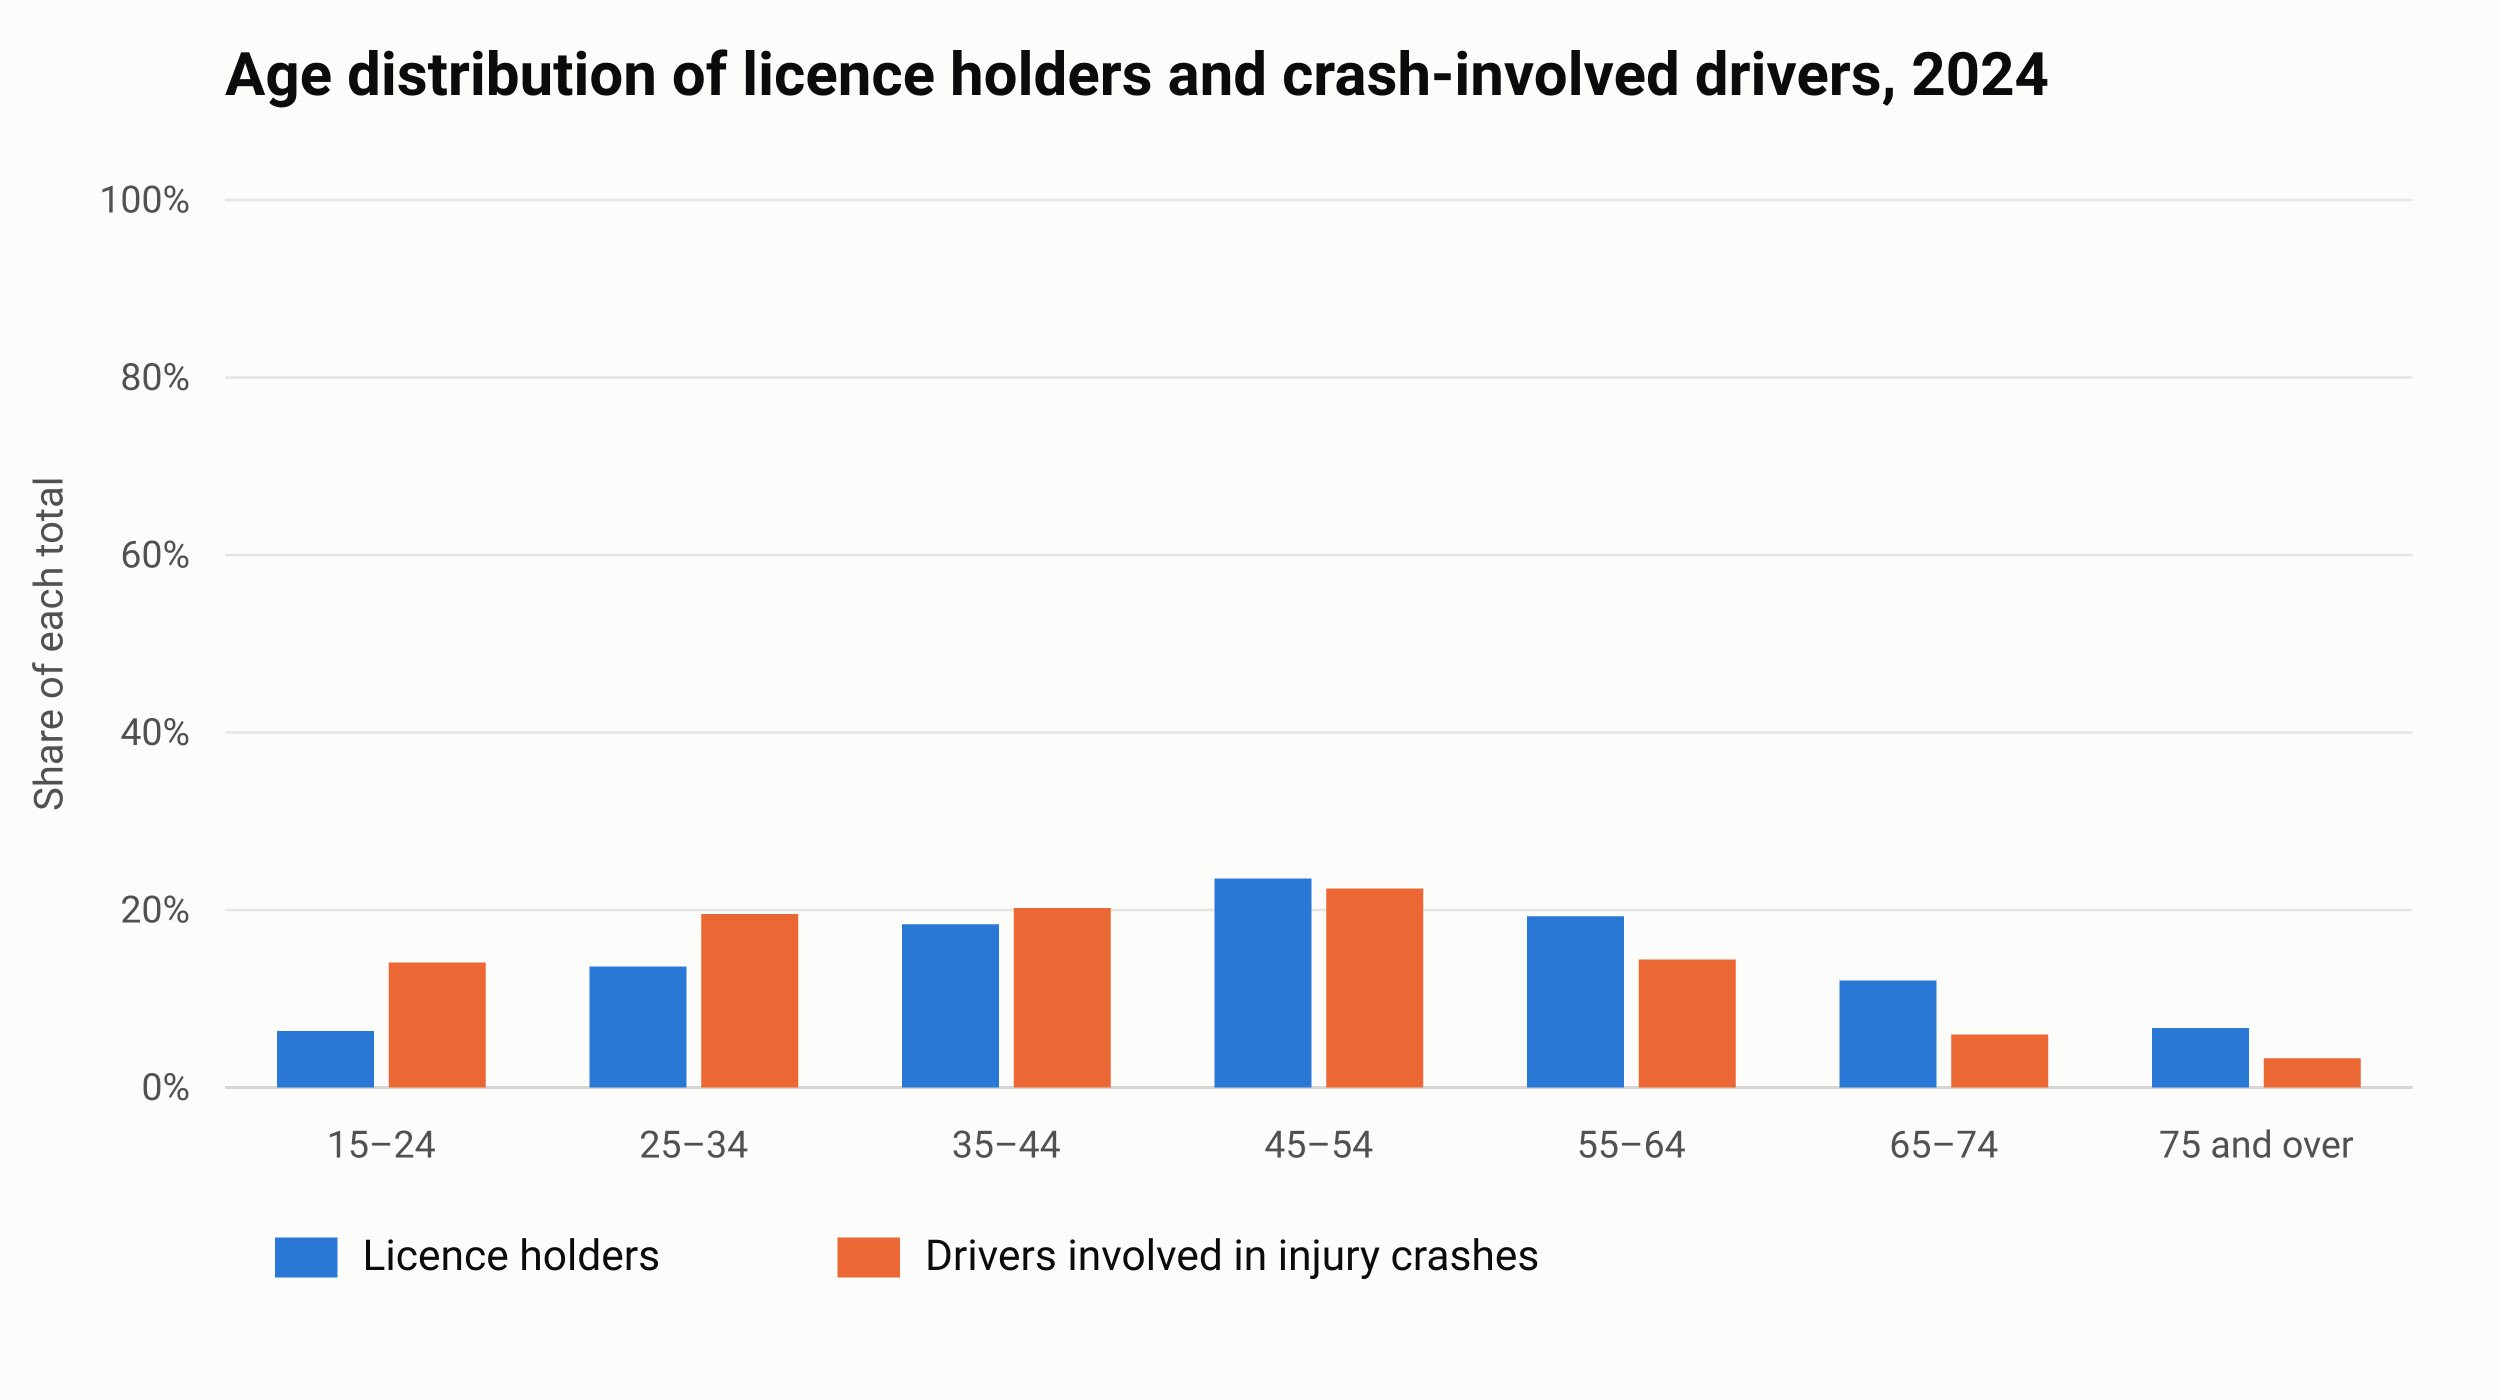
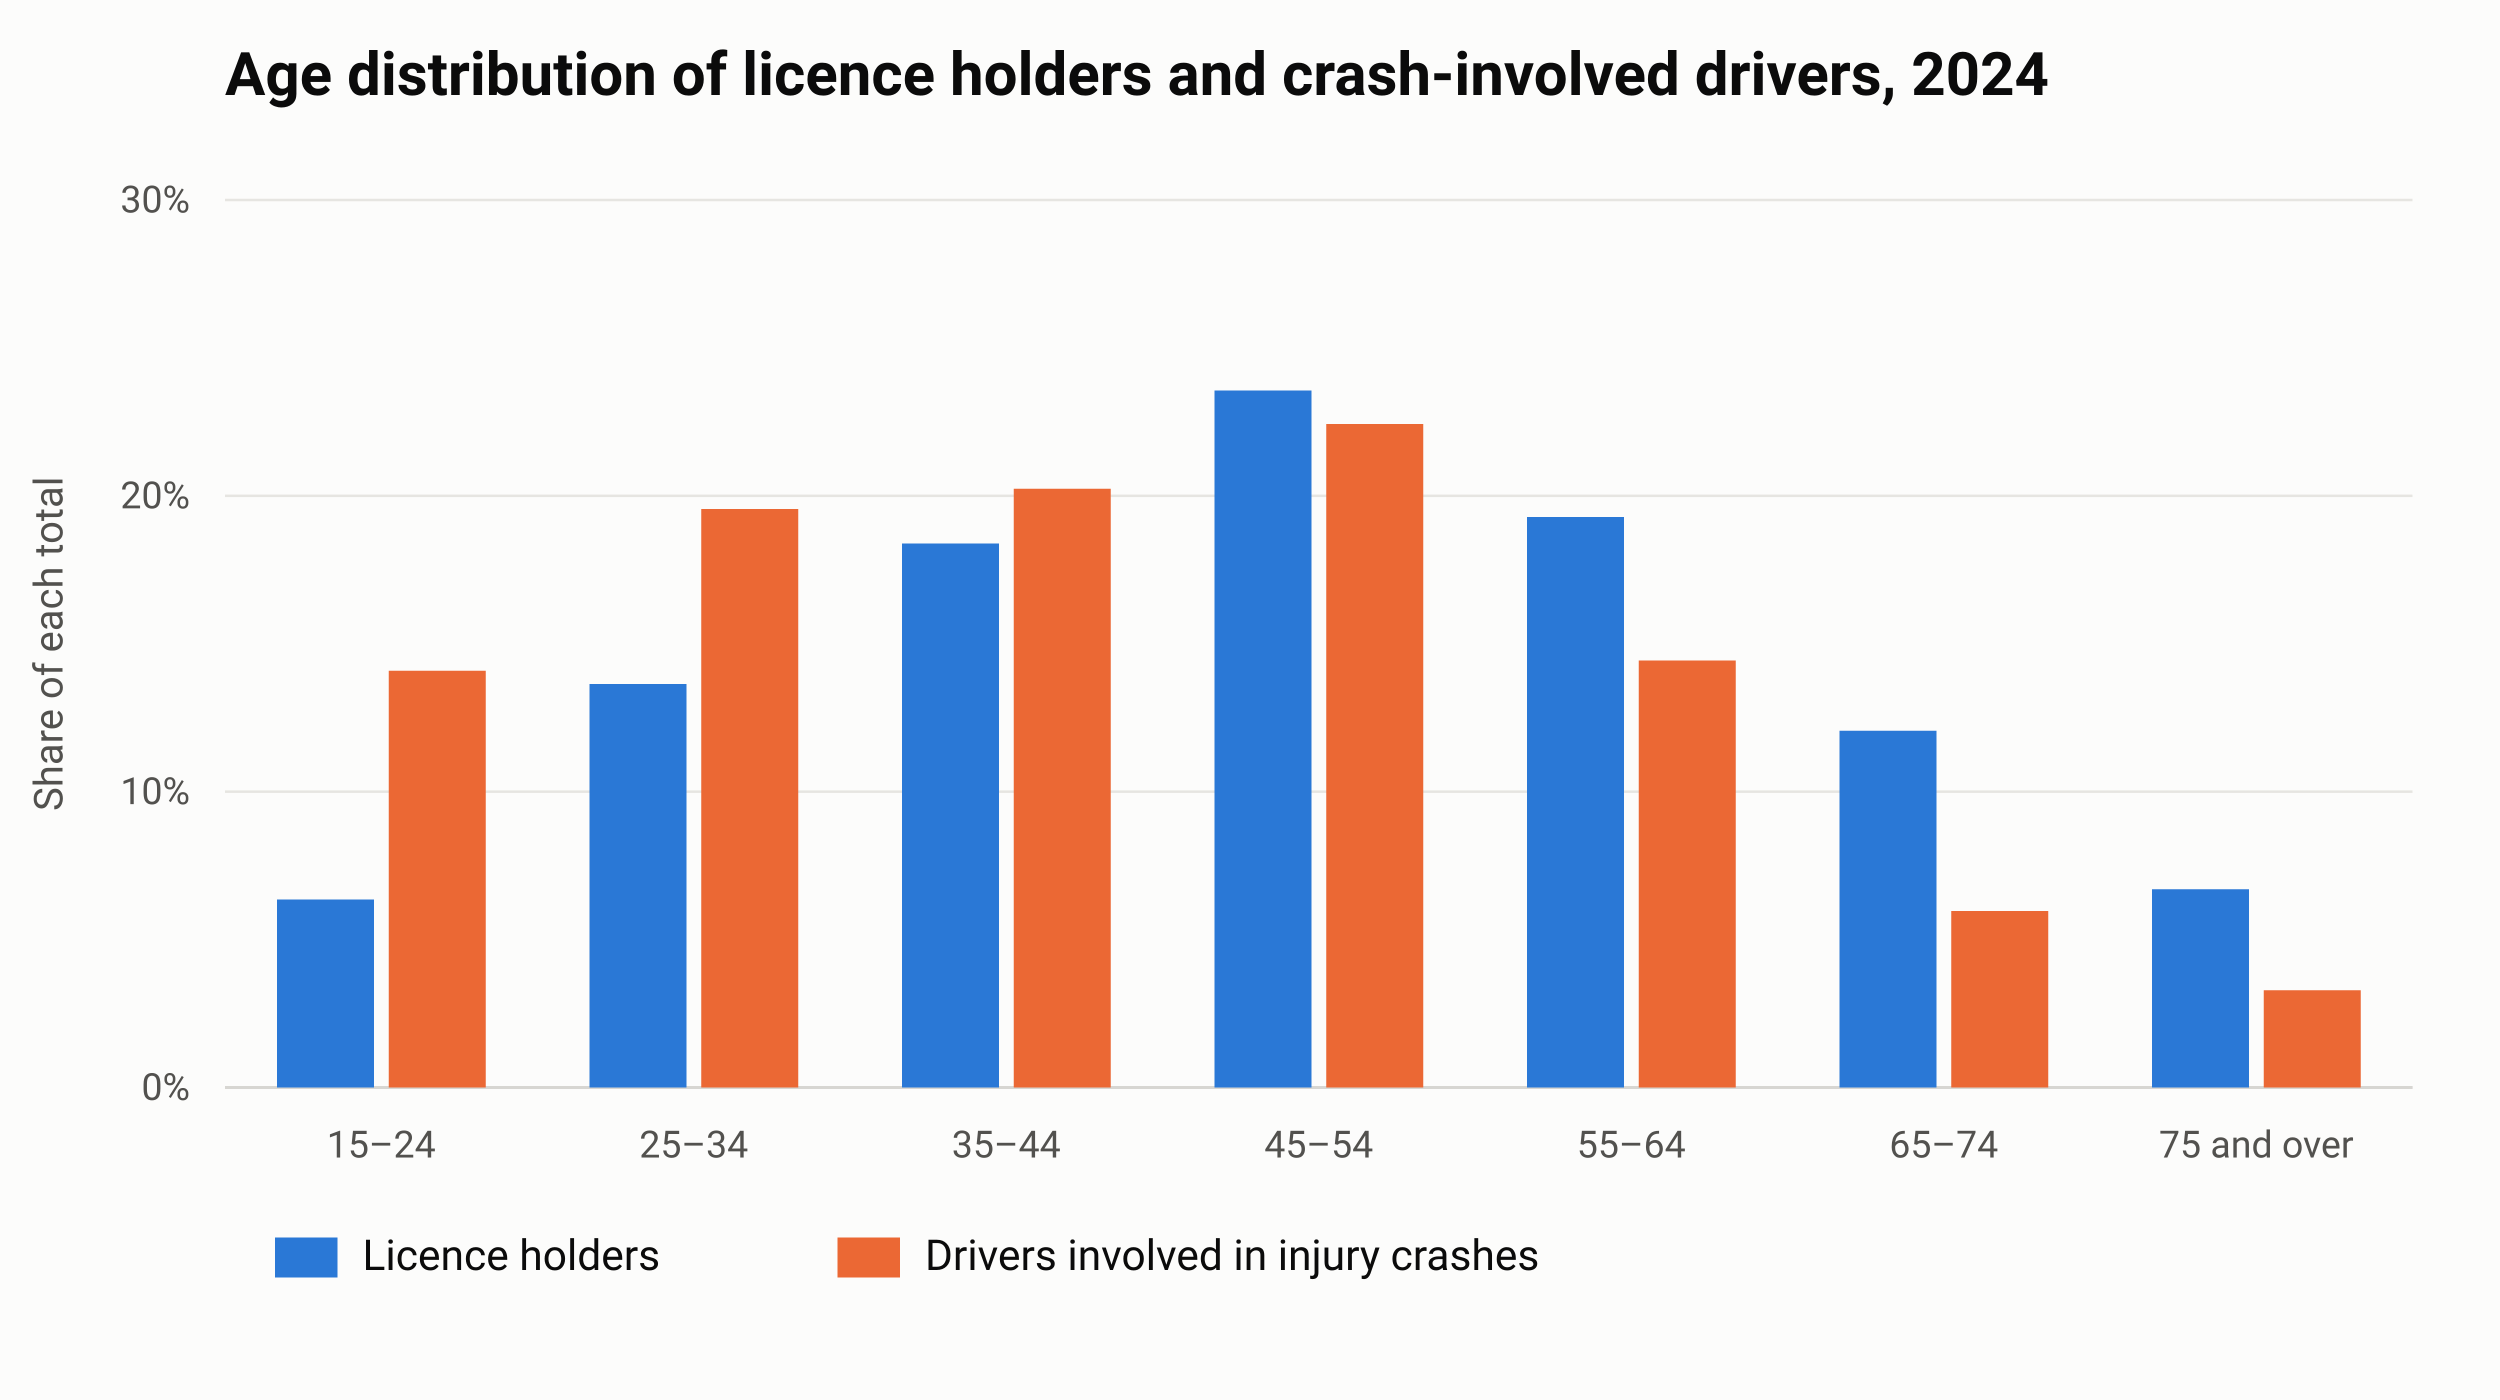
<svg xmlns="http://www.w3.org/2000/svg" viewBox="0 0 1000 560" role="img" aria-labelledby="title desc">
  <rect width="100%" height="100%" fill="#fcfcfb" />
  <style>text{font-family:system-ui,-apple-system,"Segoe UI",Roboto,Arial,sans-serif;fill:#52514e}.title{font-size:24px;font-weight:700;fill:#0b0b0b}.axis{font-size:16px}.tick{font-size:15px}.legend{font-size:17px;fill:#0b0b0b}.grid{stroke:#e6e5e1;stroke-width:1}.base{stroke:#d7d6d2;stroke-width:1.2}</style>
  <text class="title" x="90" y="38">Age distribution of licence holders and crash-involved drivers, 2024</text>
  <line class="grid" x1="90" y1="435" x2="965" y2="435" />
  <text class="tick" x="76" y="440" text-anchor="end">0%</text>
-   <line class="grid" x1="90" y1="364" x2="965" y2="364" />
-   <text class="tick" x="76" y="369" text-anchor="end">20%</text>
-   <line class="grid" x1="90" y1="293" x2="965" y2="293" />
-   <text class="tick" x="76" y="298" text-anchor="end">40%</text>
-   <line class="grid" x1="90" y1="222" x2="965" y2="222" />
-   <text class="tick" x="76" y="227" text-anchor="end">60%</text>
-   <line class="grid" x1="90" y1="151" x2="965" y2="151" />
-   <text class="tick" x="76" y="156" text-anchor="end">80%</text>
+   <line class="grid" x1="90" y1="316.667" x2="965" y2="316.667" />
+   <text class="tick" x="76" y="321.667" text-anchor="end">10%</text>
+   <line class="grid" x1="90" y1="198.333" x2="965" y2="198.333" />
+   <text class="tick" x="76" y="203.333" text-anchor="end">20%</text>
  <line class="grid" x1="90" y1="80" x2="965" y2="80" />
-   <text class="tick" x="76" y="85" text-anchor="end">100%</text>
+   <text class="tick" x="76" y="85" text-anchor="end">30%</text>
  <line class="base" x1="90" y1="435" x2="965" y2="435" />
  <text class="axis" transform="translate(25 257.5) rotate(-90)" text-anchor="middle">Share of each total</text>
-   <rect x="110.8" y="412.4" width="38.8" height="22.6" fill="#2a78d6" />
-   <rect x="155.5" y="385.0" width="38.8" height="50.0" fill="#eb6834" />
+   <rect x="110.8" y="359.8" width="38.8" height="75.2" fill="#2a78d6" />
+   <rect x="155.5" y="268.3" width="38.8" height="166.7" fill="#eb6834" />
  <text class="tick" x="152.5" y="463" text-anchor="middle">15–24</text>
-   <rect x="235.8" y="386.6" width="38.8" height="48.4" fill="#2a78d6" />
-   <rect x="280.5" y="365.6" width="38.8" height="69.4" fill="#eb6834" />
+   <rect x="235.8" y="273.6" width="38.8" height="161.4" fill="#2a78d6" />
+   <rect x="280.5" y="203.6" width="38.8" height="231.4" fill="#eb6834" />
  <text class="tick" x="277.5" y="463" text-anchor="middle">25–34</text>
-   <rect x="360.8" y="369.7" width="38.8" height="65.3" fill="#2a78d6" />
-   <rect x="405.5" y="363.2" width="38.8" height="71.8" fill="#eb6834" />
+   <rect x="360.8" y="217.4" width="38.8" height="217.6" fill="#2a78d6" />
+   <rect x="405.5" y="195.5" width="38.8" height="239.5" fill="#eb6834" />
  <text class="tick" x="402.5" y="463" text-anchor="middle">35–44</text>
-   <rect x="485.8" y="351.4" width="38.8" height="83.6" fill="#2a78d6" />
-   <rect x="530.5" y="355.4" width="38.8" height="79.6" fill="#eb6834" />
+   <rect x="485.8" y="156.2" width="38.8" height="278.8" fill="#2a78d6" />
+   <rect x="530.5" y="169.6" width="38.8" height="265.4" fill="#eb6834" />
  <text class="tick" x="527.5" y="463" text-anchor="middle">45–54</text>
-   <rect x="610.8" y="366.5" width="38.8" height="68.5" fill="#2a78d6" />
-   <rect x="655.5" y="383.8" width="38.8" height="51.2" fill="#eb6834" />
+   <rect x="610.8" y="206.8" width="38.8" height="228.2" fill="#2a78d6" />
+   <rect x="655.5" y="264.2" width="38.8" height="170.8" fill="#eb6834" />
  <text class="tick" x="652.5" y="463" text-anchor="middle">55–64</text>
-   <rect x="735.8" y="392.2" width="38.8" height="42.8" fill="#2a78d6" />
-   <rect x="780.5" y="413.8" width="38.8" height="21.2" fill="#eb6834" />
+   <rect x="735.8" y="292.3" width="38.8" height="142.7" fill="#2a78d6" />
+   <rect x="780.5" y="364.4" width="38.8" height="70.6" fill="#eb6834" />
  <text class="tick" x="777.5" y="463" text-anchor="middle">65–74</text>
-   <rect x="860.8" y="411.2" width="38.8" height="23.8" fill="#2a78d6" />
-   <rect x="905.5" y="423.3" width="38.8" height="11.7" fill="#eb6834" />
+   <rect x="860.8" y="355.7" width="38.8" height="79.3" fill="#2a78d6" />
+   <rect x="905.5" y="396.1" width="38.8" height="38.9" fill="#eb6834" />
  <text class="tick" x="902.5" y="463" text-anchor="middle">75 and over</text>
  <rect x="110" y="495" width="25" height="16" fill="#2a78d6" />
  <text class="legend" x="145" y="508">Licence holders</text>
  <rect x="335" y="495" width="25" height="16" fill="#eb6834" />
  <text class="legend" x="370" y="508">Drivers involved in injury crashes</text>
</svg>
